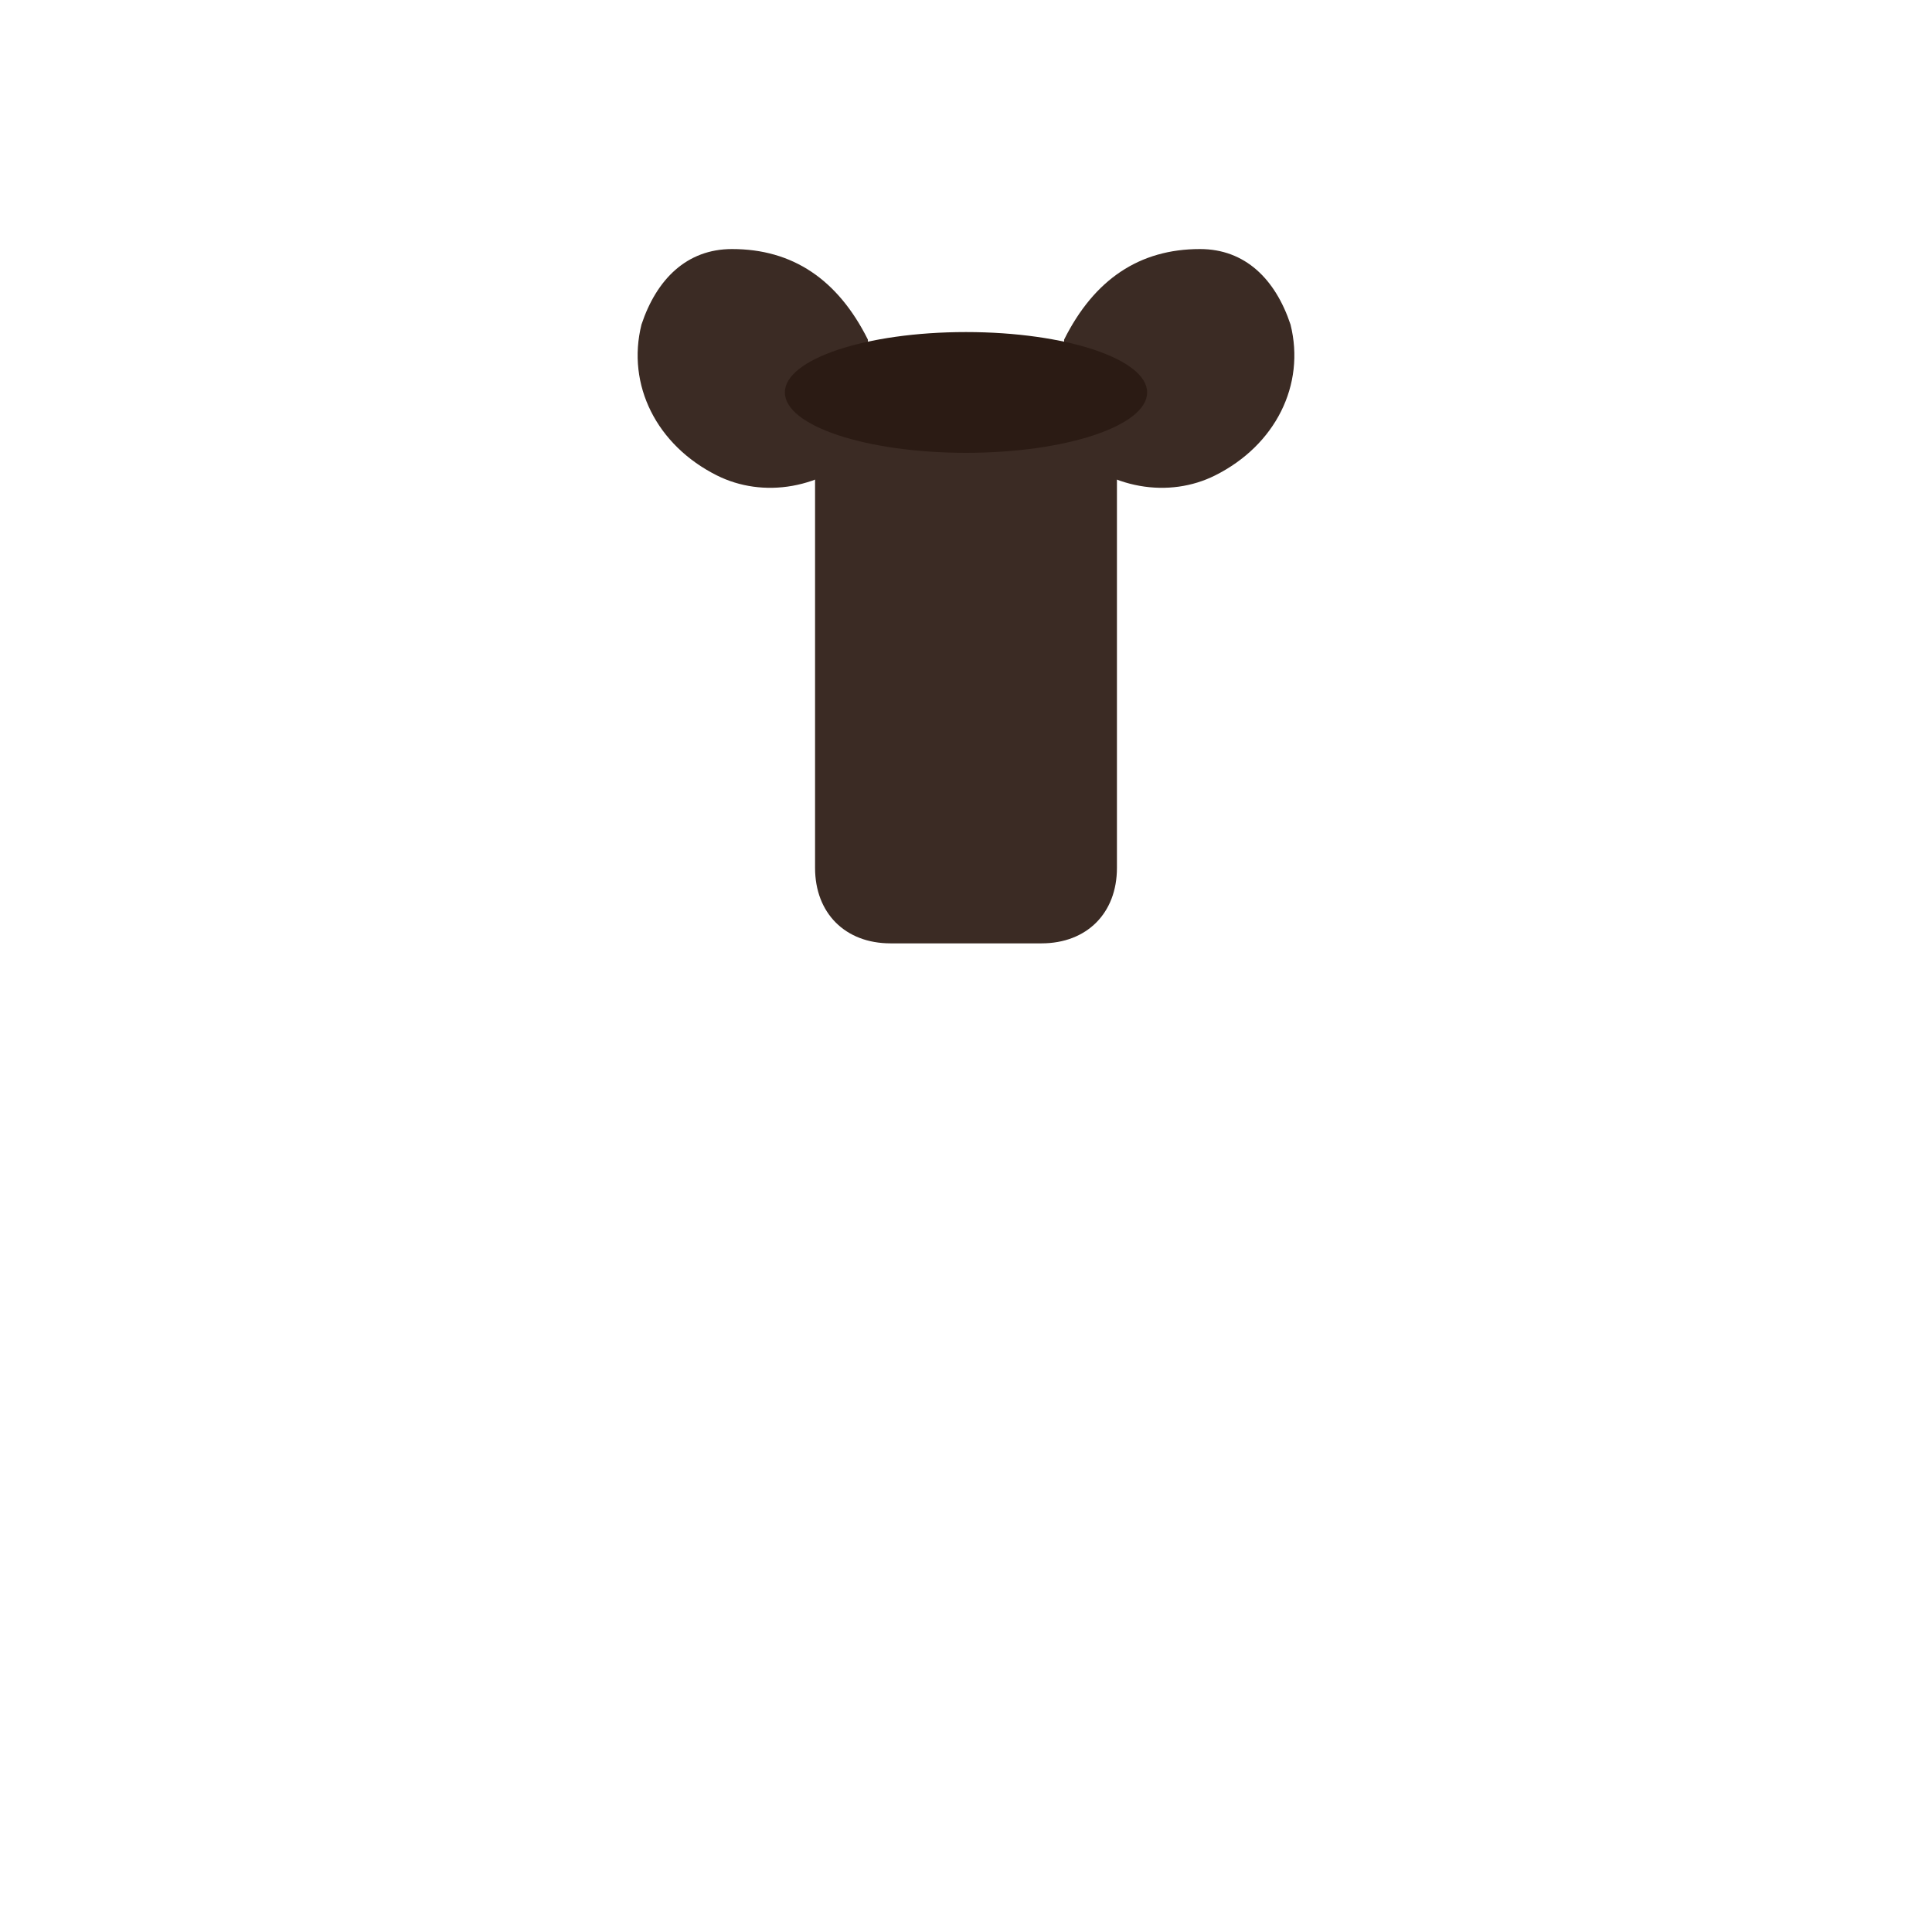
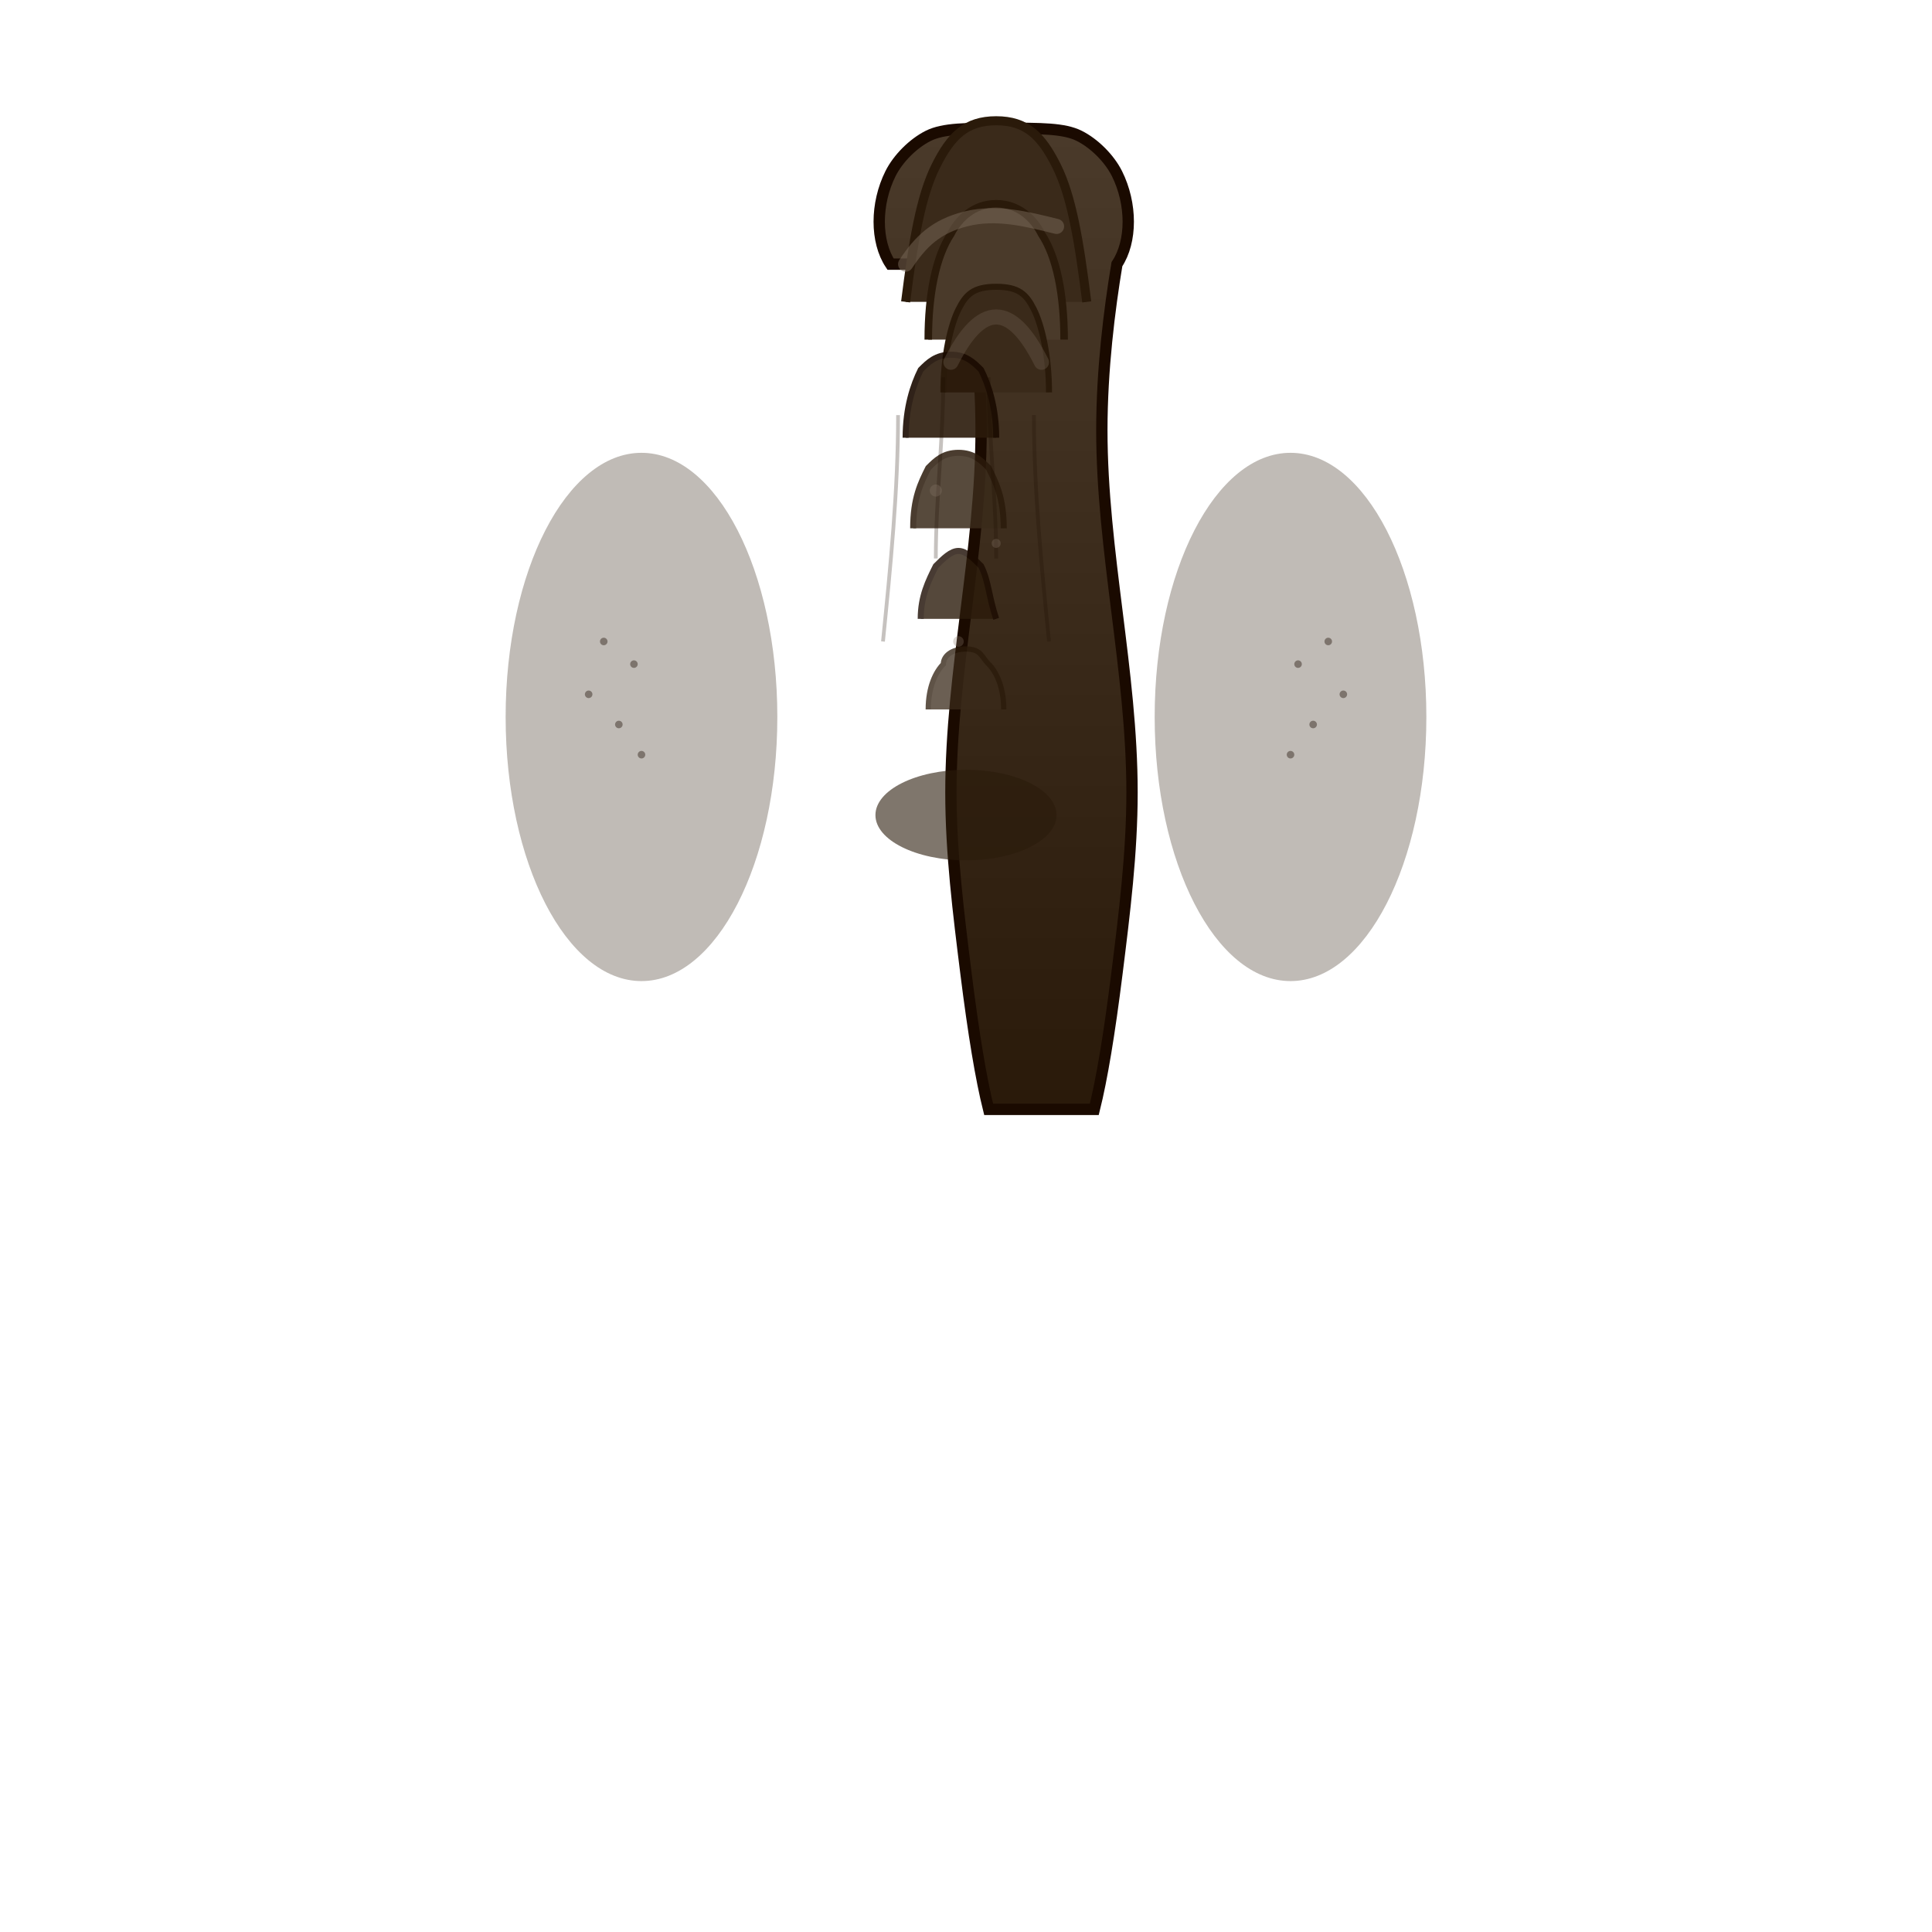
<svg xmlns="http://www.w3.org/2000/svg" width="256" height="256" viewBox="0 0 256 256">
-   <path d="M118 45c-6 0-10 4-10 10v60c0 6 4 10 10 10h20c6 0 10-4 10-10V55c0-6-4-10-10-10h-20z" fill="#3b2b24" />
-   <path d="M115 45c-4-8-10-12-18-12-6 0-10 4-12 10-2 8 2 16 10 20 6 3 14 2 20-4v-14z" fill="#3b2b24" />
-   <path d="M141 45c4-8 10-12 18-12 6 0 10 4 12 10 2 8-2 16-10 20-6 3-14 2-20-4v-14z" fill="#3b2b24" />
-   <ellipse cx="128" cy="52" rx="24" ry="8" fill="#2b1b14" />
+   <defs>
+     <linearGradient id="mohawkGrad" x1="0%" y1="0%" x2="0%" y2="100%">
+       <stop offset="0%" stop-color="#4a3a2a" />
+       <stop offset="50%" stop-color="#3a2a1a" />
+       <stop offset="100%" stop-color="#2a1a0a" />
+     </linearGradient>
+     <linearGradient id="hairHighlight" x1="0%" y1="0%" x2="100%" y2="0%">
+       <stop offset="0%" stop-color="#5a4a3a" stop-opacity="0" />
+       <stop offset="50%" stop-color="#6a5a4a" stop-opacity="0.6" />
+       <stop offset="100%" stop-color="#5a4a3a" stop-opacity="0" />
+     </linearGradient>
+   </defs>
+   <ellipse cx="85" cy="95" rx="18" ry="35" fill="#2a1a0a" opacity="0.3" />
+   <ellipse cx="171" cy="95" rx="18" ry="35" fill="#2a1a0a" opacity="0.3" />
+   <g opacity="0.4" fill="#1a0a00">
+     <circle cx="80" cy="85" r="0.5" />
+     <circle cx="84" cy="88" r="0.5" />
+     <circle cx="78" cy="92" r="0.5" />
+     <circle cx="82" cy="96" r="0.5" />
+     <circle cx="85" cy="100" r="0.5" />
+     <circle cx="176" cy="85" r="0.5" />
+     <circle cx="172" cy="88" r="0.5" />
+     <circle cx="178" cy="92" r="0.5" />
+     <circle cx="174" cy="96" r="0.5" />
+     <circle cx="171" cy="100" r="0.5" />
+   </g>
+   <path d="M118 35c-2-3-2-8 0-12c1-2 3-4 5-5c2-1 5-1 10-1c5 0 8 0 10 1c2 1 4 3 5 5c2 4 2 9 0 12l0 0            c-1 6-2 14-2 22c0 8 1 16 2 24c1 8 2 16 2 24c0 8-1 16-2 24c-1 8-2 14-3 18            h-14            c-1-4-2-10-3-18c-1-8-2-16-2-24c0-8 1-16 2-24c1-8 2-16 2-24c0-8-1-16-2-22z" fill="url(#mohawkGrad)" stroke="#1a0a00" stroke-width="1.5" />
+   <path d="M120 40c1-8 2-14 4-18c2-4 4-6 8-6c4 0 6 2 8 6c2 4 3 10 4 18" fill="#3a2a1a" stroke="#2a1a0a" stroke-width="1.2" stroke-linejoin="miter" />
+   <path d="M123 45c0-6 1-11 3-14c1-2 3-4 6-4c3 0 5 2 6 4c2 3 3 8 3 14" fill="#4a3a2a" stroke="#2a1a0a" stroke-width="1" stroke-linejoin="miter" />
+   <path d="M125 52c0-5 1-9 2-11c1-2 2-3 5-3c3 0 4 1 5 3c1 2 2 6 2 11" fill="#3a2a1a" stroke="#2a1a0a" stroke-width="0.8" stroke-linejoin="miter" />
+   <path d="M120 58c0-4 1-7 2-9c1-1 2-2 4-2c2 0 3 1 4 2c1 2 2 5 2 9" fill="#2a1a0a" stroke="#1a0a00" stroke-width="0.8" opacity="0.9" />
+   <path d="M121 70c0-4 1-6 2-8c1-1 2-2 4-2c2 0 3 1 4 2c1 2 2 4 2 8" fill="#3a2a1a" stroke="#2a1a0a" stroke-width="0.8" opacity="0.85" />
+   <path d="M122 82c0-3 1-5 2-7c1-1 2-2 3-2c1 0 2 1 3 2c1 2 1 4 2 7" fill="#2a1a0a" stroke="#1a0a00" stroke-width="0.8" opacity="0.8" />
+   <path d="M123 94c0-3 1-5 2-6c0-1 1-2 3-2c2 0 2 1 3 2c1 1 2 3 2 6" fill="#3a2a1a" stroke="#2a1a0a" stroke-width="0.7" opacity="0.75" />
+   <g opacity="0.3" stroke="url(#hairHighlight)" stroke-width="1.5" fill="none" stroke-linecap="round">
+     <path d="M122 45v60" />
+     <path d="M128 42v65" />
+     <path d="M134 45v60" />
+   </g>
+   <g opacity="0.25" stroke="#1a0a00" stroke-width="0.5" fill="none">
+     <path d="M125 50c0 8-1 16-1 24" />
+     <path d="M131 50c0 8 1 16 1 24" />
+     <path d="M119 55c0 10-1 20-2 30" />
+     <path d="M137 55c0 10 1 20 2 30" />
+   </g>
+   <path d="M126 48c2-4 4-6 6-6c2 0 4 2 6 6" fill="none" stroke="#6a5a4a" stroke-width="2" opacity="0.4" stroke-linecap="round" />
+   <g opacity="0.5">
+     <path d="M120 35c2-3 4-5 8-6c4-1 8 0 12 1" fill="none" stroke="#7a6a5a" stroke-width="2" stroke-linecap="round" />
+   </g>
+   <ellipse cx="128" cy="108" rx="12" ry="6" fill="#2a1a0a" opacity="0.6" />
+   <g opacity="0.3" fill="#8a7a6a">
+     <circle cx="124" cy="65" r="0.8" />
+     <circle cx="132" cy="72" r="0.6" />
+     <circle cx="127" cy="85" r="0.7" />
+   </g>
</svg>
